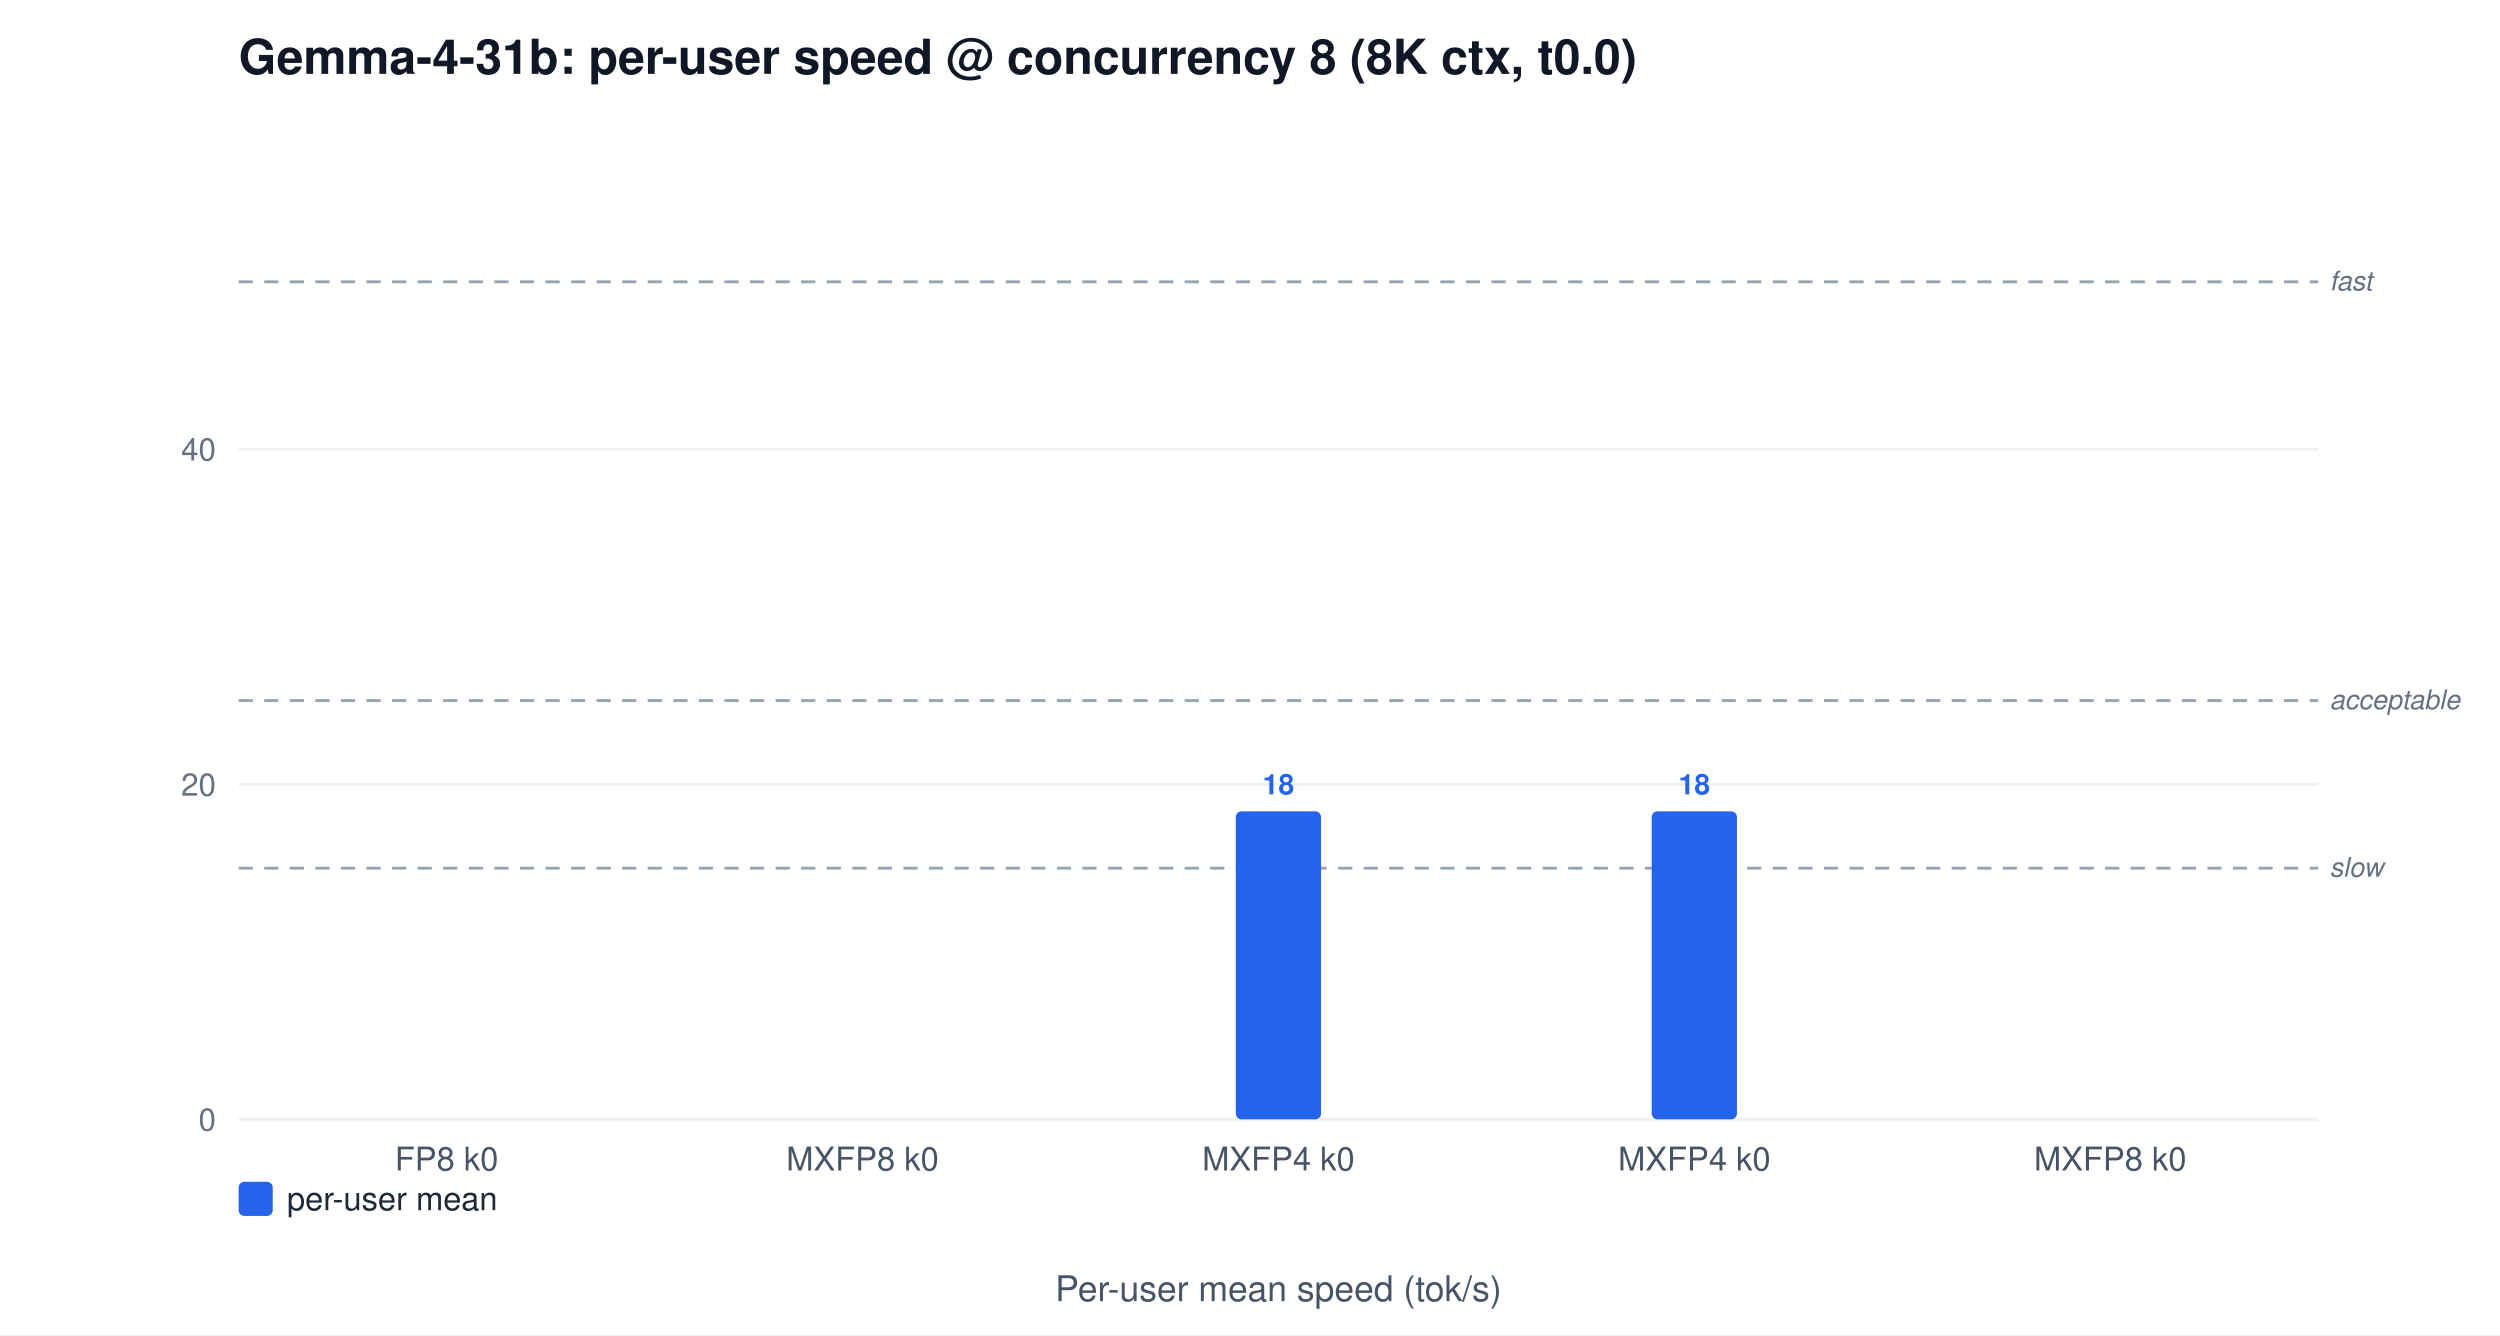
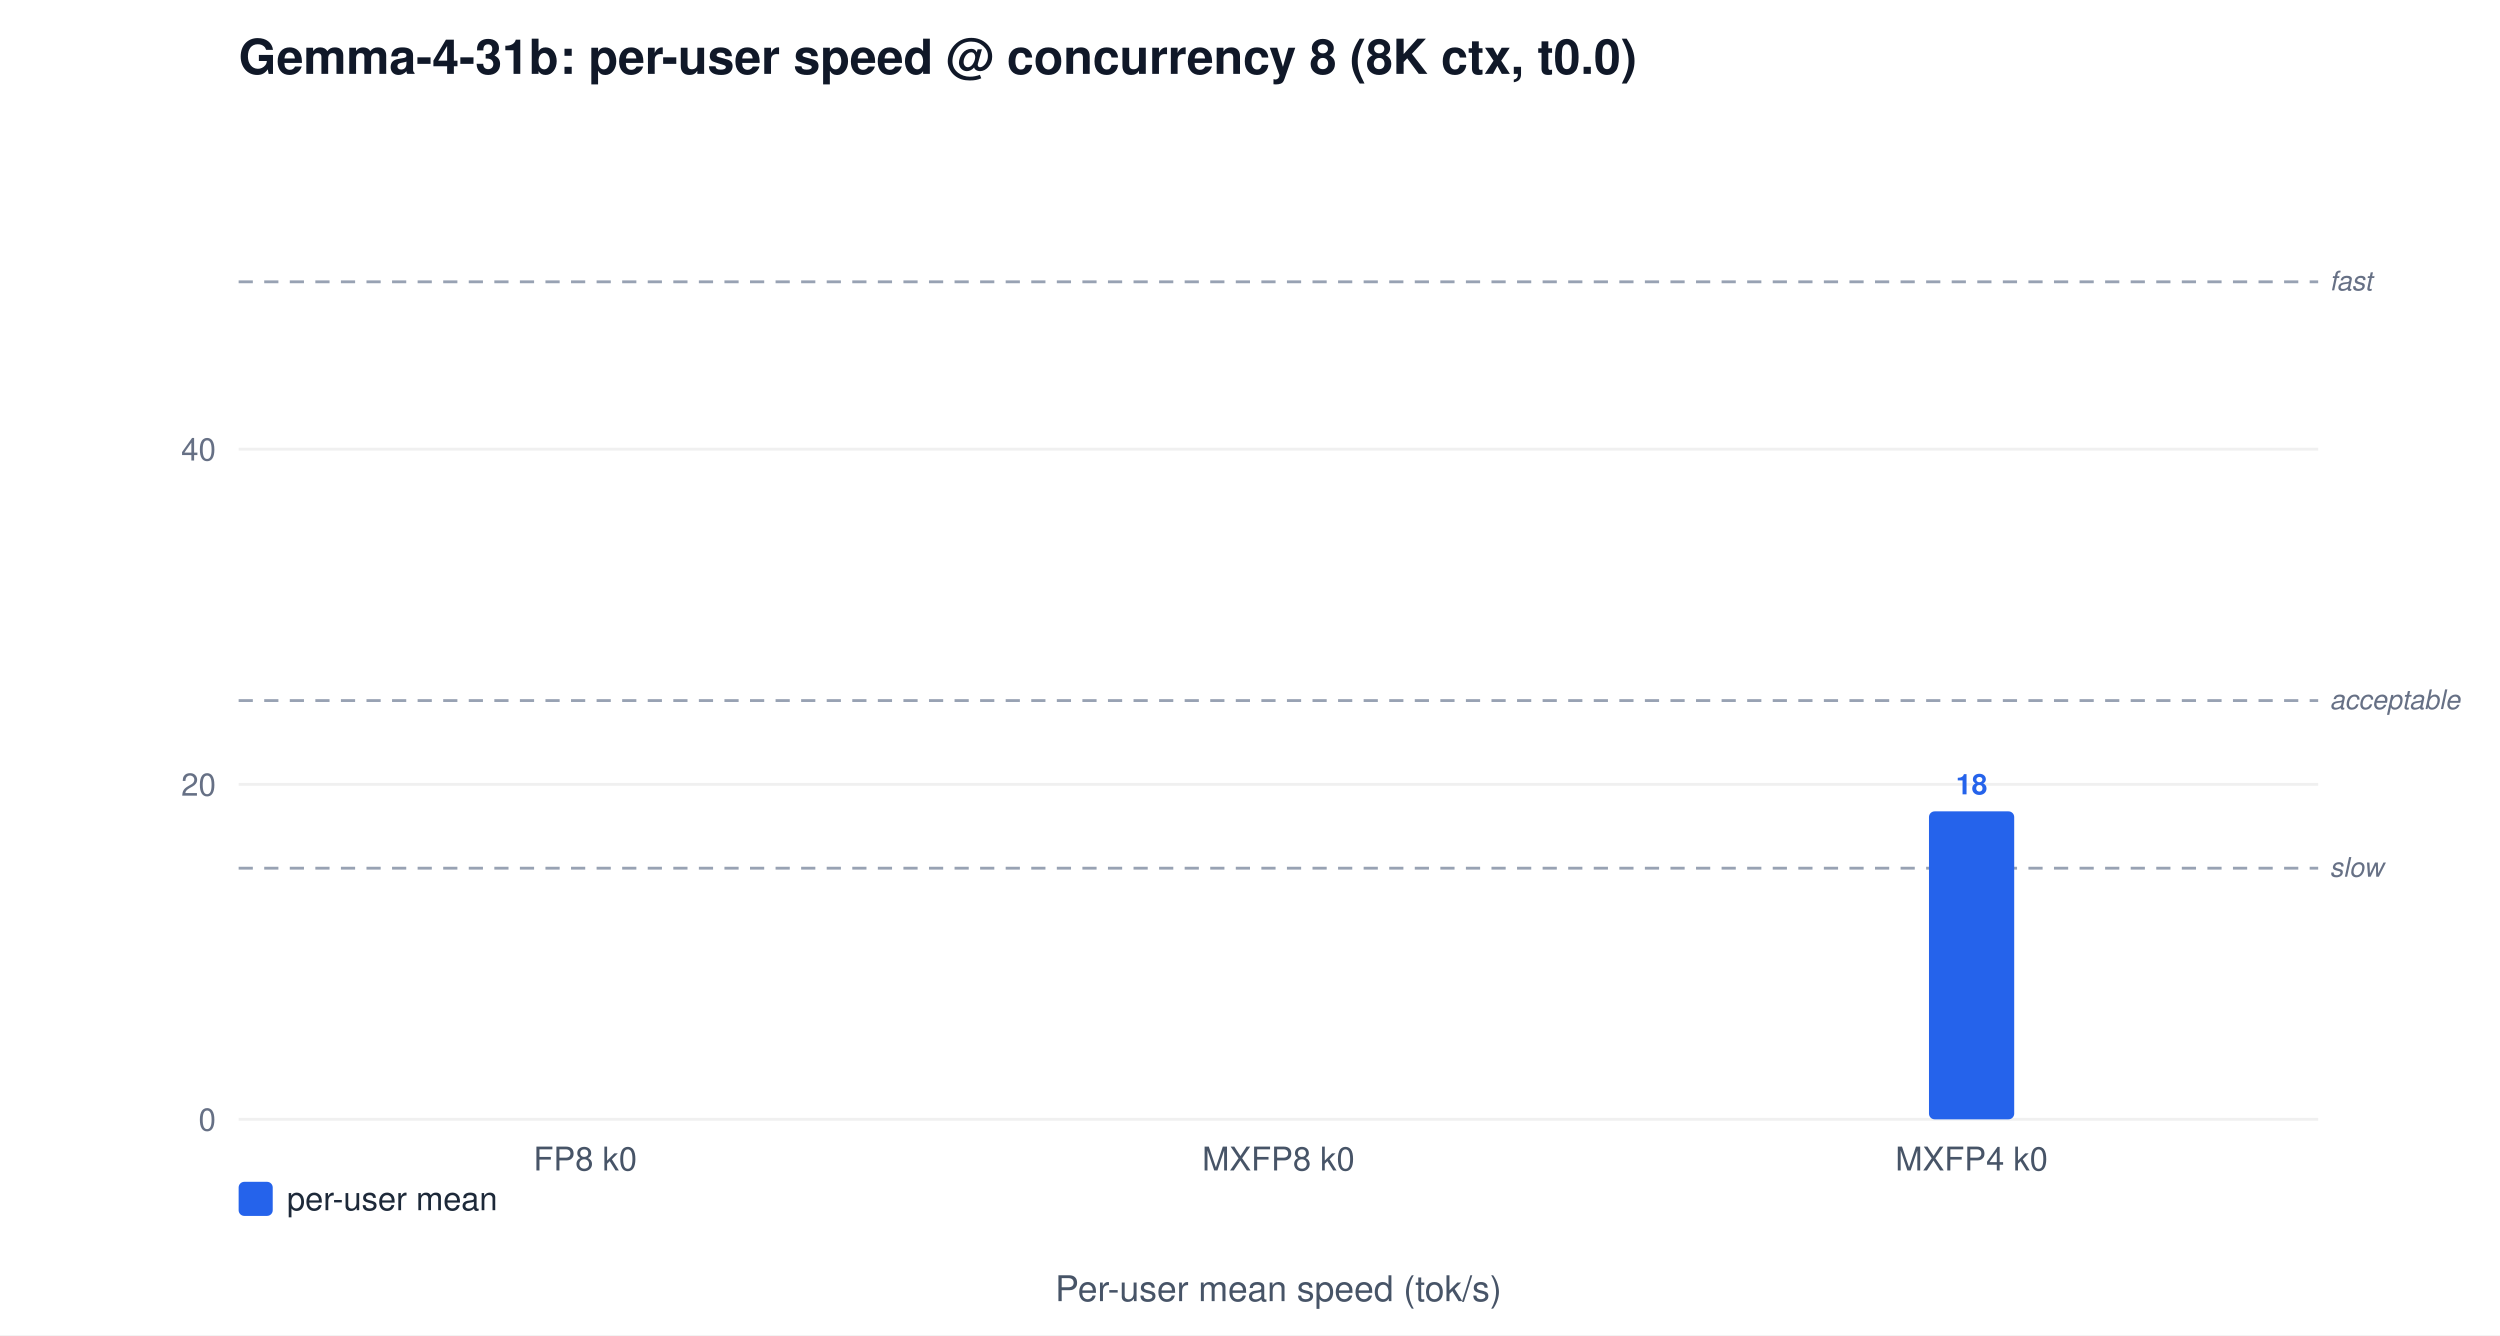
<svg xmlns="http://www.w3.org/2000/svg" width="880" height="470" viewBox="0 0 880 470" font-family="Segoe UI, Helvetica, Arial, sans-serif">
  <rect width="880" height="470" fill="#ffffff" />
  <text x="84" y="26" font-size="17" font-weight="600" fill="#101828">Gemma-4-31b: per-user speed @ concurrency 8 (8K ctx, t0.0)</text>
  <line x1="84" y1="394.0" x2="816" y2="394.0" stroke="#f0f0f0" stroke-width="1" />
  <text x="76" y="398.0" font-size="11" fill="#667085" text-anchor="end">0</text>
  <line x1="84" y1="276.1" x2="816" y2="276.1" stroke="#f0f0f0" stroke-width="1" />
  <text x="76" y="280.1" font-size="11" fill="#667085" text-anchor="end">20</text>
  <line x1="84" y1="158.1" x2="816" y2="158.1" stroke="#f0f0f0" stroke-width="1" />
  <text x="76" y="162.1" font-size="11" fill="#667085" text-anchor="end">40</text>
  <line x1="84" y1="305.6" x2="816" y2="305.6" stroke="#98a2b3" stroke-width="1" stroke-dasharray="5 4" />
  <text x="820" y="308.6" font-size="9.5" fill="#667085" font-style="italic">slow</text>
  <line x1="84" y1="246.6" x2="816" y2="246.6" stroke="#98a2b3" stroke-width="1" stroke-dasharray="5 4" />
  <text x="820" y="249.6" font-size="9.5" fill="#667085" font-style="italic">acceptable</text>
  <line x1="84" y1="99.2" x2="816" y2="99.2" stroke="#98a2b3" stroke-width="1" stroke-dasharray="5 4" />
  <text x="820" y="102.2" font-size="9.5" fill="#667085" font-style="italic">fast</text>
-   <text x="157.2" y="412" font-size="11.5" fill="#475467" text-anchor="middle">FP8 k0</text>
-   <text x="303.6" y="412" font-size="11.5" fill="#475467" text-anchor="middle">MXFP8 k0</text>
-   <rect x="435.0" y="285.6" width="30.0" height="108.4" fill="#2563eb" rx="2" />
-   <text x="450.0" y="279.6" font-size="10" fill="#2563eb" text-anchor="middle" font-weight="600">18</text>
-   <text x="450.0" y="412" font-size="11.5" fill="#475467" text-anchor="middle">MXFP4 k0</text>
-   <rect x="581.4" y="285.6" width="30.0" height="108.4" fill="#2563eb" rx="2" />
-   <text x="596.4" y="279.6" font-size="10" fill="#2563eb" text-anchor="middle" font-weight="600">18</text>
-   <text x="596.4" y="412" font-size="11.5" fill="#475467" text-anchor="middle">MXFP4 k0</text>
-   <text x="742.8" y="412" font-size="11.5" fill="#475467" text-anchor="middle">MXFP8 k0</text>
+   <text x="206.0" y="412" font-size="11.5" fill="#475467" text-anchor="middle">FP8 k0</text>
+   <text x="450.0" y="412" font-size="11.5" fill="#475467" text-anchor="middle">MXFP8 k0</text>
+   <rect x="679.0" y="285.6" width="30.0" height="108.4" fill="#2563eb" rx="2" />
+   <text x="694.0" y="279.6" font-size="10" fill="#2563eb" text-anchor="middle" font-weight="600">18</text>
+   <text x="694.0" y="412" font-size="11.5" fill="#475467" text-anchor="middle">MXFP4 k0</text>
  <rect x="84" y="416" width="12" height="12" fill="#2563eb" rx="2" />
  <text x="101" y="426" font-size="11.5" fill="#1d2939">per-user mean</text>
  <text x="450" y="458" font-size="12.5" fill="#475467" text-anchor="middle">Per-user mean speed (tok/s)</text>
</svg>
